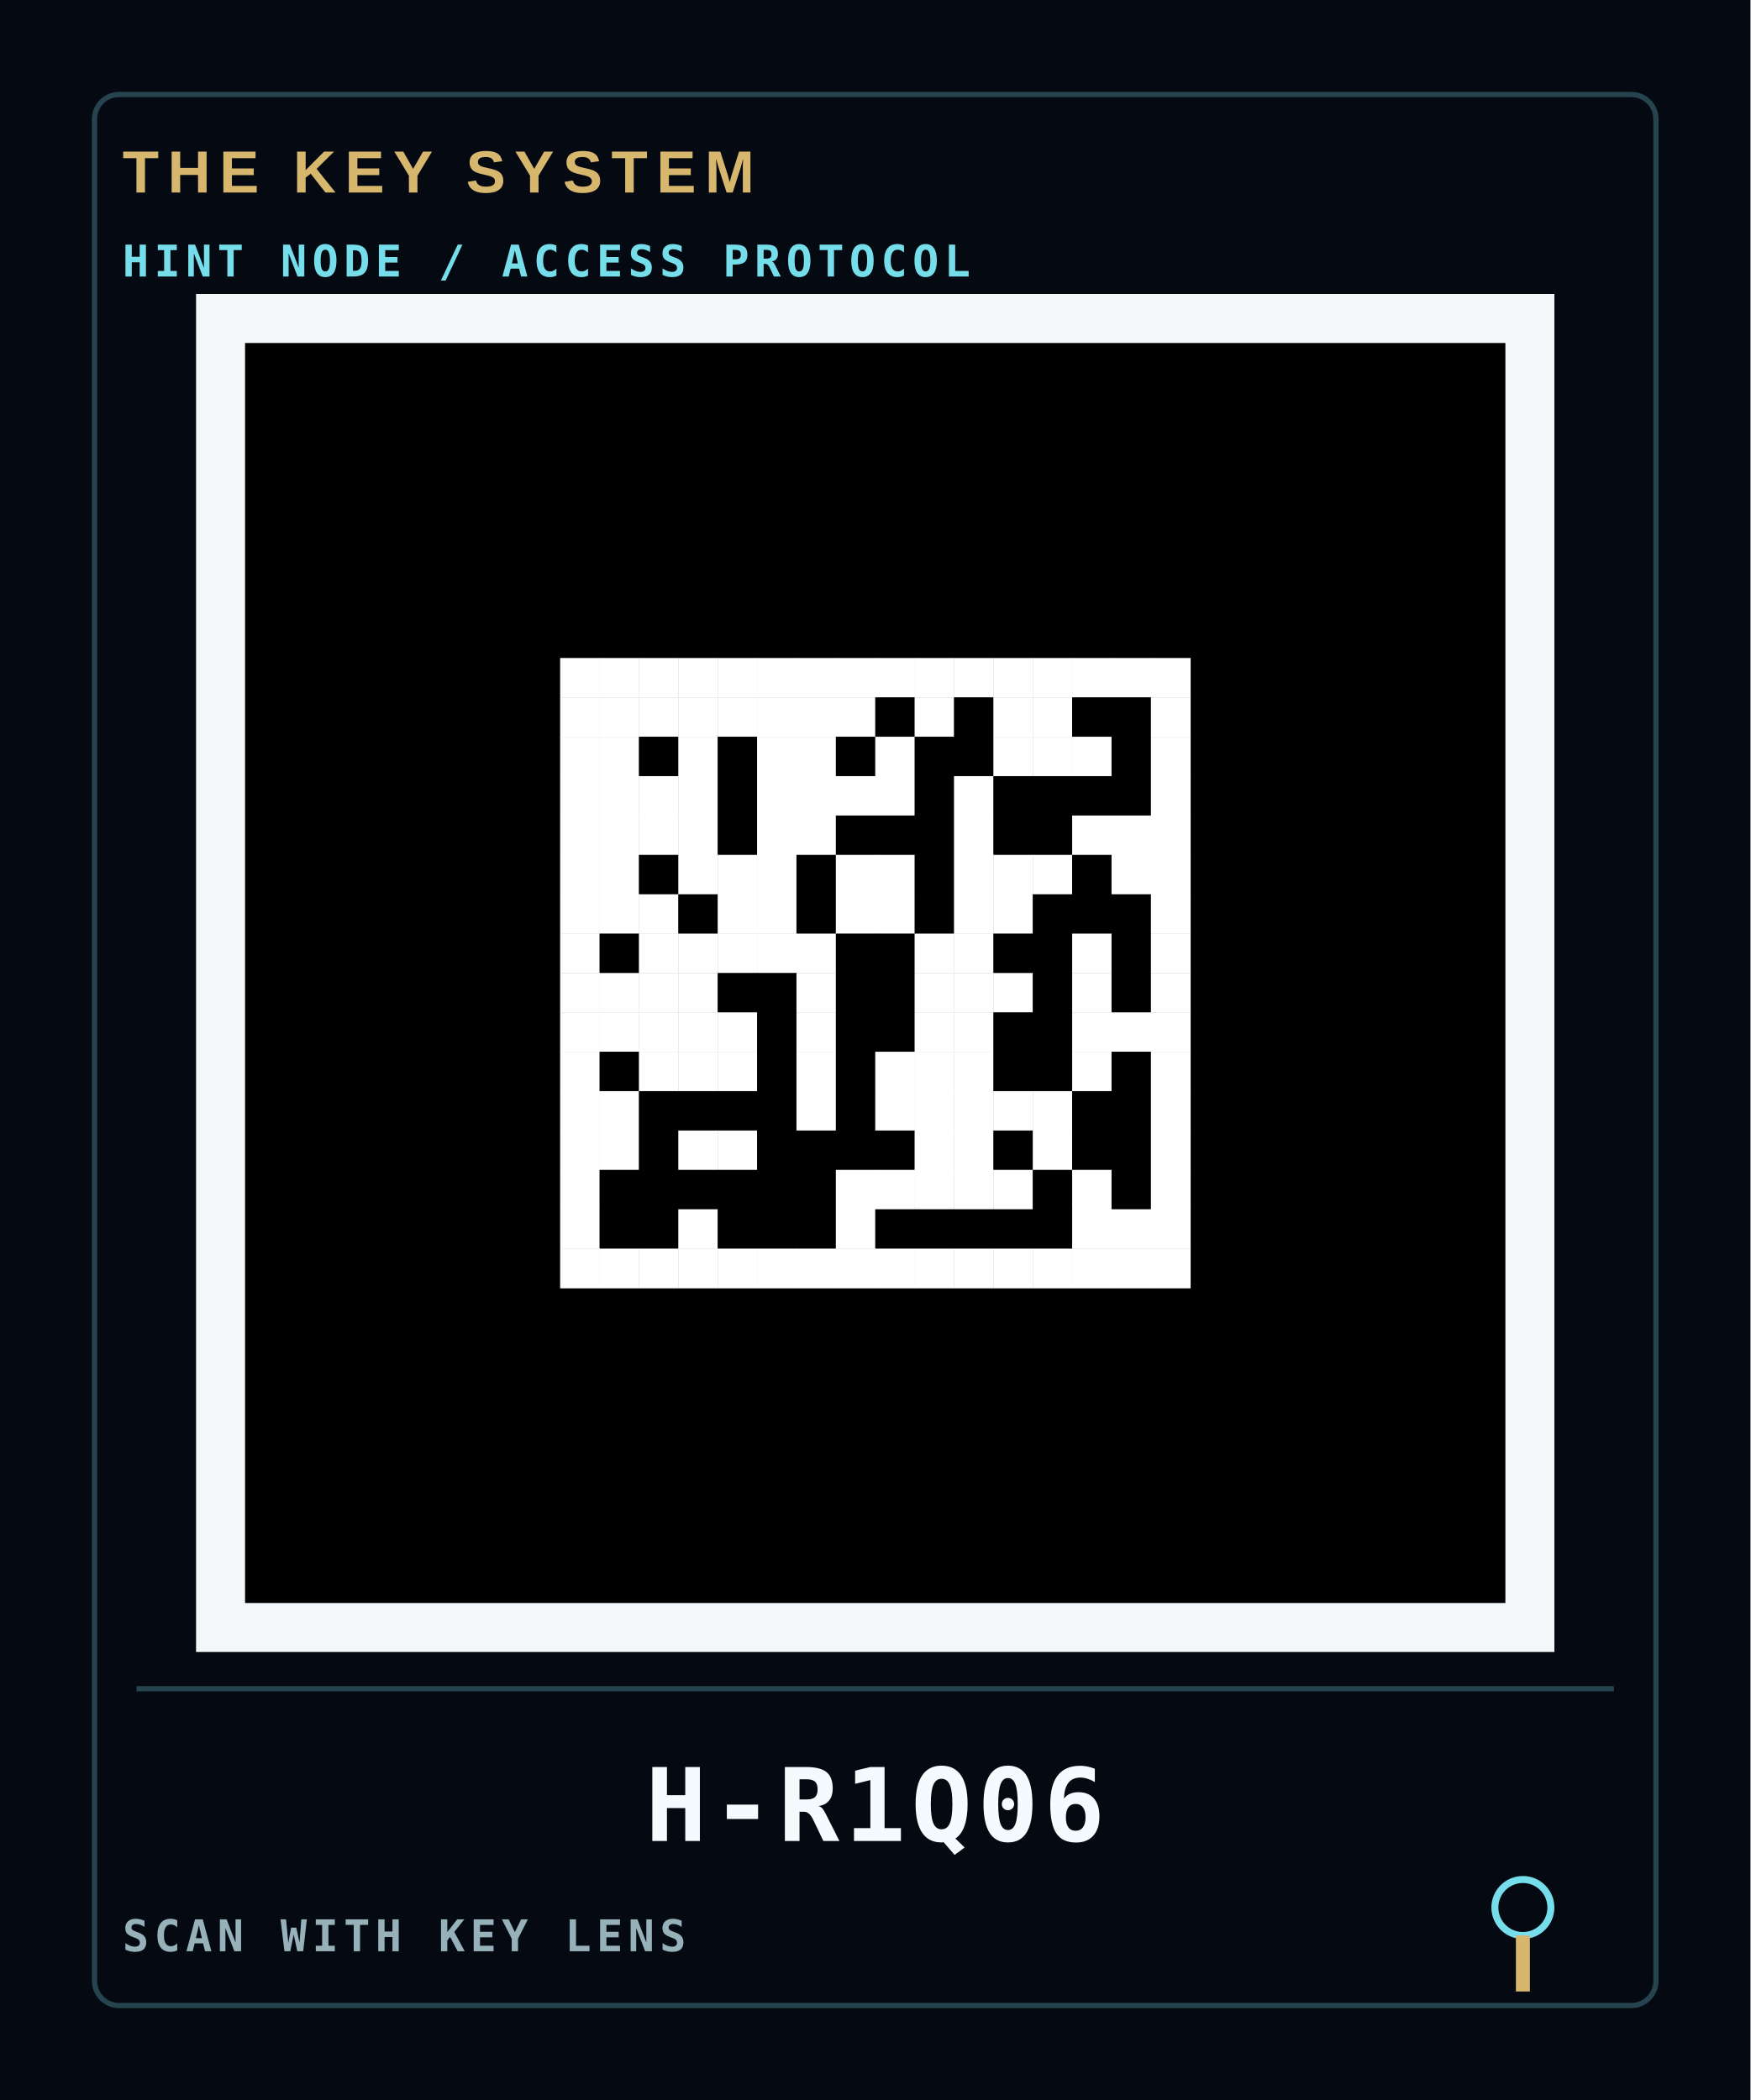
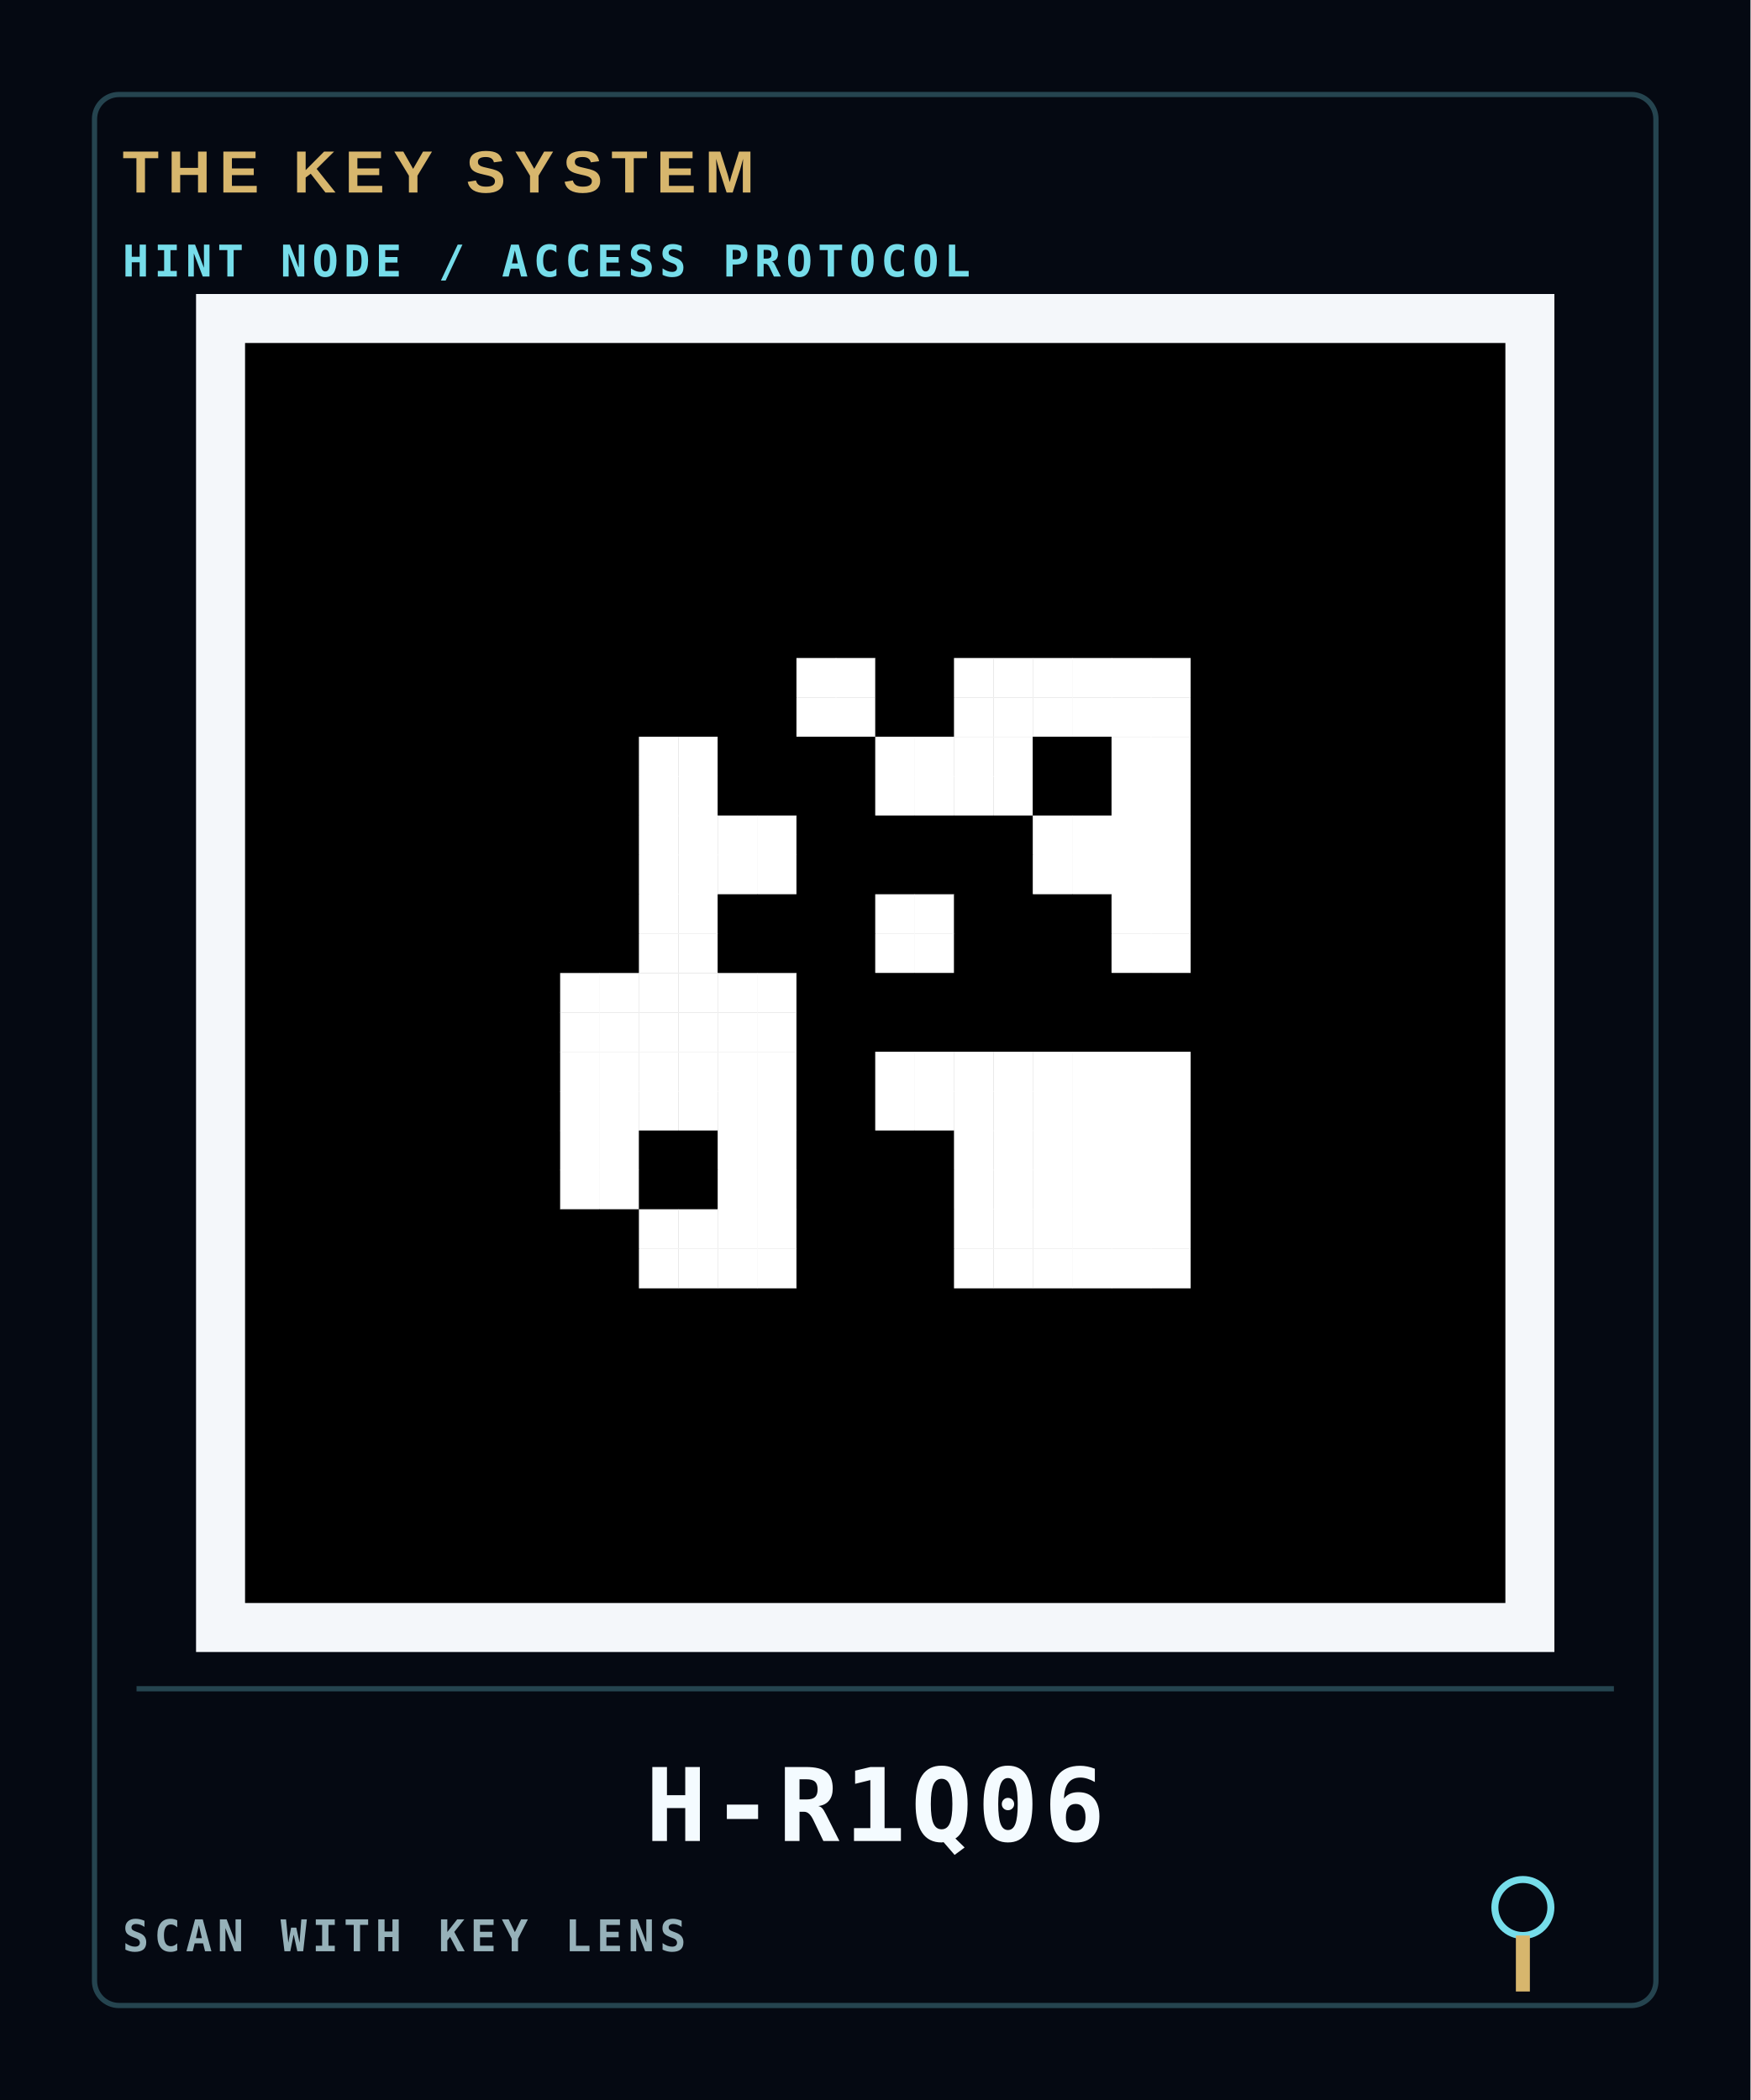
<svg xmlns="http://www.w3.org/2000/svg" width="1000" height="1200" viewBox="0 0 1000 1200">
  <rect width="1000" height="1200" fill="#050912" />
  <rect x="54" y="54" width="892" height="1092" rx="14" fill="none" stroke="#25444f" stroke-width="3" />
  <text x="70" y="110" fill="#d7b66d" font-family="Arial,sans-serif" font-size="34" font-weight="800" letter-spacing="5">THE KEY SYSTEM</text>
  <text x="70" y="158" fill="#76ddea" font-family="monospace" font-size="25" font-weight="700" letter-spacing="3">HINT NODE / ACCESS PROTOCOL</text>
  <rect x="112" y="168" width="776" height="776" fill="#f4f7fa" />
  <rect x="140" y="196" width="720" height="720" fill="#000" />
-   <rect x="320.000" y="376.000" width="22.700" height="22.700" fill="#ffffff" />
-   <rect x="342.500" y="376.000" width="22.700" height="22.700" fill="#ffffff" />
-   <rect x="365.000" y="376.000" width="22.700" height="22.700" fill="#ffffff" />
-   <rect x="387.500" y="376.000" width="22.700" height="22.700" fill="#ffffff" />
-   <rect x="410.000" y="376.000" width="22.700" height="22.700" fill="#ffffff" />
-   <rect x="432.500" y="376.000" width="22.700" height="22.700" fill="#ffffff" />
+   <rect x="320.000" y="376.000" width="22.700" height="22.700" fill="#000000" />
+   <rect x="342.500" y="376.000" width="22.700" height="22.700" fill="#000000" />
+   <rect x="365.000" y="376.000" width="22.700" height="22.700" fill="#000000" />
+   <rect x="387.500" y="376.000" width="22.700" height="22.700" fill="#000000" />
+   <rect x="410.000" y="376.000" width="22.700" height="22.700" fill="#000000" />
+   <rect x="432.500" y="376.000" width="22.700" height="22.700" fill="#000000" />
  <rect x="455.000" y="376.000" width="22.700" height="22.700" fill="#ffffff" />
  <rect x="477.500" y="376.000" width="22.700" height="22.700" fill="#ffffff" />
-   <rect x="500.000" y="376.000" width="22.700" height="22.700" fill="#ffffff" />
-   <rect x="522.500" y="376.000" width="22.700" height="22.700" fill="#ffffff" />
+   <rect x="500.000" y="376.000" width="22.700" height="22.700" fill="#000000" />
+   <rect x="522.500" y="376.000" width="22.700" height="22.700" fill="#000000" />
  <rect x="545.000" y="376.000" width="22.700" height="22.700" fill="#ffffff" />
  <rect x="567.500" y="376.000" width="22.700" height="22.700" fill="#ffffff" />
  <rect x="590.000" y="376.000" width="22.700" height="22.700" fill="#ffffff" />
  <rect x="612.500" y="376.000" width="22.700" height="22.700" fill="#ffffff" />
  <rect x="635.000" y="376.000" width="22.700" height="22.700" fill="#ffffff" />
  <rect x="657.500" y="376.000" width="22.700" height="22.700" fill="#ffffff" />
-   <rect x="320.000" y="398.500" width="22.700" height="22.700" fill="#ffffff" />
-   <rect x="342.500" y="398.500" width="22.700" height="22.700" fill="#ffffff" />
-   <rect x="365.000" y="398.500" width="22.700" height="22.700" fill="#ffffff" />
-   <rect x="387.500" y="398.500" width="22.700" height="22.700" fill="#ffffff" />
-   <rect x="410.000" y="398.500" width="22.700" height="22.700" fill="#ffffff" />
-   <rect x="432.500" y="398.500" width="22.700" height="22.700" fill="#ffffff" />
+   <rect x="320.000" y="398.500" width="22.700" height="22.700" fill="#000000" />
+   <rect x="342.500" y="398.500" width="22.700" height="22.700" fill="#000000" />
+   <rect x="365.000" y="398.500" width="22.700" height="22.700" fill="#000000" />
+   <rect x="387.500" y="398.500" width="22.700" height="22.700" fill="#000000" />
+   <rect x="410.000" y="398.500" width="22.700" height="22.700" fill="#000000" />
+   <rect x="432.500" y="398.500" width="22.700" height="22.700" fill="#000000" />
  <rect x="455.000" y="398.500" width="22.700" height="22.700" fill="#ffffff" />
  <rect x="477.500" y="398.500" width="22.700" height="22.700" fill="#ffffff" />
  <rect x="500.000" y="398.500" width="22.700" height="22.700" fill="#000000" />
-   <rect x="522.500" y="398.500" width="22.700" height="22.700" fill="#ffffff" />
-   <rect x="545.000" y="398.500" width="22.700" height="22.700" fill="#000000" />
+   <rect x="522.500" y="398.500" width="22.700" height="22.700" fill="#000000" />
+   <rect x="545.000" y="398.500" width="22.700" height="22.700" fill="#ffffff" />
  <rect x="567.500" y="398.500" width="22.700" height="22.700" fill="#ffffff" />
  <rect x="590.000" y="398.500" width="22.700" height="22.700" fill="#ffffff" />
-   <rect x="612.500" y="398.500" width="22.700" height="22.700" fill="#000000" />
-   <rect x="635.000" y="398.500" width="22.700" height="22.700" fill="#000000" />
+   <rect x="612.500" y="398.500" width="22.700" height="22.700" fill="#ffffff" />
+   <rect x="635.000" y="398.500" width="22.700" height="22.700" fill="#ffffff" />
  <rect x="657.500" y="398.500" width="22.700" height="22.700" fill="#ffffff" />
-   <rect x="320.000" y="421.000" width="22.700" height="22.700" fill="#ffffff" />
-   <rect x="342.500" y="421.000" width="22.700" height="22.700" fill="#ffffff" />
-   <rect x="365.000" y="421.000" width="22.700" height="22.700" fill="#000000" />
+   <rect x="320.000" y="421.000" width="22.700" height="22.700" fill="#000000" />
+   <rect x="342.500" y="421.000" width="22.700" height="22.700" fill="#000000" />
+   <rect x="365.000" y="421.000" width="22.700" height="22.700" fill="#ffffff" />
  <rect x="387.500" y="421.000" width="22.700" height="22.700" fill="#ffffff" />
  <rect x="410.000" y="421.000" width="22.700" height="22.700" fill="#000000" />
-   <rect x="432.500" y="421.000" width="22.700" height="22.700" fill="#ffffff" />
-   <rect x="455.000" y="421.000" width="22.700" height="22.700" fill="#ffffff" />
+   <rect x="432.500" y="421.000" width="22.700" height="22.700" fill="#000000" />
+   <rect x="455.000" y="421.000" width="22.700" height="22.700" fill="#000000" />
  <rect x="477.500" y="421.000" width="22.700" height="22.700" fill="#000000" />
  <rect x="500.000" y="421.000" width="22.700" height="22.700" fill="#ffffff" />
-   <rect x="522.500" y="421.000" width="22.700" height="22.700" fill="#000000" />
-   <rect x="545.000" y="421.000" width="22.700" height="22.700" fill="#000000" />
+   <rect x="522.500" y="421.000" width="22.700" height="22.700" fill="#ffffff" />
+   <rect x="545.000" y="421.000" width="22.700" height="22.700" fill="#ffffff" />
  <rect x="567.500" y="421.000" width="22.700" height="22.700" fill="#ffffff" />
-   <rect x="590.000" y="421.000" width="22.700" height="22.700" fill="#ffffff" />
-   <rect x="612.500" y="421.000" width="22.700" height="22.700" fill="#ffffff" />
-   <rect x="635.000" y="421.000" width="22.700" height="22.700" fill="#000000" />
+   <rect x="590.000" y="421.000" width="22.700" height="22.700" fill="#000000" />
+   <rect x="612.500" y="421.000" width="22.700" height="22.700" fill="#000000" />
+   <rect x="635.000" y="421.000" width="22.700" height="22.700" fill="#ffffff" />
  <rect x="657.500" y="421.000" width="22.700" height="22.700" fill="#ffffff" />
-   <rect x="320.000" y="443.500" width="22.700" height="22.700" fill="#ffffff" />
-   <rect x="342.500" y="443.500" width="22.700" height="22.700" fill="#ffffff" />
+   <rect x="320.000" y="443.500" width="22.700" height="22.700" fill="#000000" />
+   <rect x="342.500" y="443.500" width="22.700" height="22.700" fill="#000000" />
  <rect x="365.000" y="443.500" width="22.700" height="22.700" fill="#ffffff" />
  <rect x="387.500" y="443.500" width="22.700" height="22.700" fill="#ffffff" />
  <rect x="410.000" y="443.500" width="22.700" height="22.700" fill="#000000" />
-   <rect x="432.500" y="443.500" width="22.700" height="22.700" fill="#ffffff" />
-   <rect x="455.000" y="443.500" width="22.700" height="22.700" fill="#ffffff" />
-   <rect x="477.500" y="443.500" width="22.700" height="22.700" fill="#ffffff" />
+   <rect x="432.500" y="443.500" width="22.700" height="22.700" fill="#000000" />
+   <rect x="455.000" y="443.500" width="22.700" height="22.700" fill="#000000" />
+   <rect x="477.500" y="443.500" width="22.700" height="22.700" fill="#000000" />
  <rect x="500.000" y="443.500" width="22.700" height="22.700" fill="#ffffff" />
-   <rect x="522.500" y="443.500" width="22.700" height="22.700" fill="#000000" />
+   <rect x="522.500" y="443.500" width="22.700" height="22.700" fill="#ffffff" />
  <rect x="545.000" y="443.500" width="22.700" height="22.700" fill="#ffffff" />
-   <rect x="567.500" y="443.500" width="22.700" height="22.700" fill="#000000" />
+   <rect x="567.500" y="443.500" width="22.700" height="22.700" fill="#ffffff" />
  <rect x="590.000" y="443.500" width="22.700" height="22.700" fill="#000000" />
  <rect x="612.500" y="443.500" width="22.700" height="22.700" fill="#000000" />
-   <rect x="635.000" y="443.500" width="22.700" height="22.700" fill="#000000" />
+   <rect x="635.000" y="443.500" width="22.700" height="22.700" fill="#ffffff" />
  <rect x="657.500" y="443.500" width="22.700" height="22.700" fill="#ffffff" />
-   <rect x="320.000" y="466.000" width="22.700" height="22.700" fill="#ffffff" />
-   <rect x="342.500" y="466.000" width="22.700" height="22.700" fill="#ffffff" />
+   <rect x="320.000" y="466.000" width="22.700" height="22.700" fill="#000000" />
+   <rect x="342.500" y="466.000" width="22.700" height="22.700" fill="#000000" />
  <rect x="365.000" y="466.000" width="22.700" height="22.700" fill="#ffffff" />
  <rect x="387.500" y="466.000" width="22.700" height="22.700" fill="#ffffff" />
-   <rect x="410.000" y="466.000" width="22.700" height="22.700" fill="#000000" />
+   <rect x="410.000" y="466.000" width="22.700" height="22.700" fill="#ffffff" />
  <rect x="432.500" y="466.000" width="22.700" height="22.700" fill="#ffffff" />
-   <rect x="455.000" y="466.000" width="22.700" height="22.700" fill="#ffffff" />
+   <rect x="455.000" y="466.000" width="22.700" height="22.700" fill="#000000" />
  <rect x="477.500" y="466.000" width="22.700" height="22.700" fill="#000000" />
  <rect x="500.000" y="466.000" width="22.700" height="22.700" fill="#000000" />
  <rect x="522.500" y="466.000" width="22.700" height="22.700" fill="#000000" />
-   <rect x="545.000" y="466.000" width="22.700" height="22.700" fill="#ffffff" />
+   <rect x="545.000" y="466.000" width="22.700" height="22.700" fill="#000000" />
  <rect x="567.500" y="466.000" width="22.700" height="22.700" fill="#000000" />
-   <rect x="590.000" y="466.000" width="22.700" height="22.700" fill="#000000" />
+   <rect x="590.000" y="466.000" width="22.700" height="22.700" fill="#ffffff" />
  <rect x="612.500" y="466.000" width="22.700" height="22.700" fill="#ffffff" />
  <rect x="635.000" y="466.000" width="22.700" height="22.700" fill="#ffffff" />
  <rect x="657.500" y="466.000" width="22.700" height="22.700" fill="#ffffff" />
-   <rect x="320.000" y="488.500" width="22.700" height="22.700" fill="#ffffff" />
-   <rect x="342.500" y="488.500" width="22.700" height="22.700" fill="#ffffff" />
-   <rect x="365.000" y="488.500" width="22.700" height="22.700" fill="#000000" />
+   <rect x="320.000" y="488.500" width="22.700" height="22.700" fill="#000000" />
+   <rect x="342.500" y="488.500" width="22.700" height="22.700" fill="#000000" />
+   <rect x="365.000" y="488.500" width="22.700" height="22.700" fill="#ffffff" />
  <rect x="387.500" y="488.500" width="22.700" height="22.700" fill="#ffffff" />
  <rect x="410.000" y="488.500" width="22.700" height="22.700" fill="#ffffff" />
  <rect x="432.500" y="488.500" width="22.700" height="22.700" fill="#ffffff" />
  <rect x="455.000" y="488.500" width="22.700" height="22.700" fill="#000000" />
-   <rect x="477.500" y="488.500" width="22.700" height="22.700" fill="#ffffff" />
-   <rect x="500.000" y="488.500" width="22.700" height="22.700" fill="#ffffff" />
+   <rect x="477.500" y="488.500" width="22.700" height="22.700" fill="#000000" />
+   <rect x="500.000" y="488.500" width="22.700" height="22.700" fill="#000000" />
  <rect x="522.500" y="488.500" width="22.700" height="22.700" fill="#000000" />
-   <rect x="545.000" y="488.500" width="22.700" height="22.700" fill="#ffffff" />
-   <rect x="567.500" y="488.500" width="22.700" height="22.700" fill="#ffffff" />
+   <rect x="545.000" y="488.500" width="22.700" height="22.700" fill="#000000" />
+   <rect x="567.500" y="488.500" width="22.700" height="22.700" fill="#000000" />
  <rect x="590.000" y="488.500" width="22.700" height="22.700" fill="#ffffff" />
-   <rect x="612.500" y="488.500" width="22.700" height="22.700" fill="#000000" />
+   <rect x="612.500" y="488.500" width="22.700" height="22.700" fill="#ffffff" />
  <rect x="635.000" y="488.500" width="22.700" height="22.700" fill="#ffffff" />
  <rect x="657.500" y="488.500" width="22.700" height="22.700" fill="#ffffff" />
-   <rect x="320.000" y="511.000" width="22.700" height="22.700" fill="#ffffff" />
-   <rect x="342.500" y="511.000" width="22.700" height="22.700" fill="#ffffff" />
+   <rect x="320.000" y="511.000" width="22.700" height="22.700" fill="#000000" />
+   <rect x="342.500" y="511.000" width="22.700" height="22.700" fill="#000000" />
  <rect x="365.000" y="511.000" width="22.700" height="22.700" fill="#ffffff" />
-   <rect x="387.500" y="511.000" width="22.700" height="22.700" fill="#000000" />
-   <rect x="410.000" y="511.000" width="22.700" height="22.700" fill="#ffffff" />
-   <rect x="432.500" y="511.000" width="22.700" height="22.700" fill="#ffffff" />
+   <rect x="387.500" y="511.000" width="22.700" height="22.700" fill="#ffffff" />
+   <rect x="410.000" y="511.000" width="22.700" height="22.700" fill="#000000" />
+   <rect x="432.500" y="511.000" width="22.700" height="22.700" fill="#000000" />
  <rect x="455.000" y="511.000" width="22.700" height="22.700" fill="#000000" />
-   <rect x="477.500" y="511.000" width="22.700" height="22.700" fill="#ffffff" />
+   <rect x="477.500" y="511.000" width="22.700" height="22.700" fill="#000000" />
  <rect x="500.000" y="511.000" width="22.700" height="22.700" fill="#ffffff" />
-   <rect x="522.500" y="511.000" width="22.700" height="22.700" fill="#000000" />
-   <rect x="545.000" y="511.000" width="22.700" height="22.700" fill="#ffffff" />
-   <rect x="567.500" y="511.000" width="22.700" height="22.700" fill="#ffffff" />
+   <rect x="522.500" y="511.000" width="22.700" height="22.700" fill="#ffffff" />
+   <rect x="545.000" y="511.000" width="22.700" height="22.700" fill="#000000" />
+   <rect x="567.500" y="511.000" width="22.700" height="22.700" fill="#000000" />
  <rect x="590.000" y="511.000" width="22.700" height="22.700" fill="#000000" />
  <rect x="612.500" y="511.000" width="22.700" height="22.700" fill="#000000" />
-   <rect x="635.000" y="511.000" width="22.700" height="22.700" fill="#000000" />
+   <rect x="635.000" y="511.000" width="22.700" height="22.700" fill="#ffffff" />
  <rect x="657.500" y="511.000" width="22.700" height="22.700" fill="#ffffff" />
-   <rect x="320.000" y="533.500" width="22.700" height="22.700" fill="#ffffff" />
+   <rect x="320.000" y="533.500" width="22.700" height="22.700" fill="#000000" />
  <rect x="342.500" y="533.500" width="22.700" height="22.700" fill="#000000" />
  <rect x="365.000" y="533.500" width="22.700" height="22.700" fill="#ffffff" />
  <rect x="387.500" y="533.500" width="22.700" height="22.700" fill="#ffffff" />
-   <rect x="410.000" y="533.500" width="22.700" height="22.700" fill="#ffffff" />
-   <rect x="432.500" y="533.500" width="22.700" height="22.700" fill="#ffffff" />
-   <rect x="455.000" y="533.500" width="22.700" height="22.700" fill="#ffffff" />
+   <rect x="410.000" y="533.500" width="22.700" height="22.700" fill="#000000" />
+   <rect x="432.500" y="533.500" width="22.700" height="22.700" fill="#000000" />
+   <rect x="455.000" y="533.500" width="22.700" height="22.700" fill="#000000" />
  <rect x="477.500" y="533.500" width="22.700" height="22.700" fill="#000000" />
-   <rect x="500.000" y="533.500" width="22.700" height="22.700" fill="#000000" />
+   <rect x="500.000" y="533.500" width="22.700" height="22.700" fill="#ffffff" />
  <rect x="522.500" y="533.500" width="22.700" height="22.700" fill="#ffffff" />
-   <rect x="545.000" y="533.500" width="22.700" height="22.700" fill="#ffffff" />
+   <rect x="545.000" y="533.500" width="22.700" height="22.700" fill="#000000" />
  <rect x="567.500" y="533.500" width="22.700" height="22.700" fill="#000000" />
  <rect x="590.000" y="533.500" width="22.700" height="22.700" fill="#000000" />
-   <rect x="612.500" y="533.500" width="22.700" height="22.700" fill="#ffffff" />
-   <rect x="635.000" y="533.500" width="22.700" height="22.700" fill="#000000" />
+   <rect x="612.500" y="533.500" width="22.700" height="22.700" fill="#000000" />
+   <rect x="635.000" y="533.500" width="22.700" height="22.700" fill="#ffffff" />
  <rect x="657.500" y="533.500" width="22.700" height="22.700" fill="#ffffff" />
  <rect x="320.000" y="556.000" width="22.700" height="22.700" fill="#ffffff" />
  <rect x="342.500" y="556.000" width="22.700" height="22.700" fill="#ffffff" />
  <rect x="365.000" y="556.000" width="22.700" height="22.700" fill="#ffffff" />
  <rect x="387.500" y="556.000" width="22.700" height="22.700" fill="#ffffff" />
-   <rect x="410.000" y="556.000" width="22.700" height="22.700" fill="#000000" />
-   <rect x="432.500" y="556.000" width="22.700" height="22.700" fill="#000000" />
-   <rect x="455.000" y="556.000" width="22.700" height="22.700" fill="#ffffff" />
+   <rect x="410.000" y="556.000" width="22.700" height="22.700" fill="#ffffff" />
+   <rect x="432.500" y="556.000" width="22.700" height="22.700" fill="#ffffff" />
+   <rect x="455.000" y="556.000" width="22.700" height="22.700" fill="#000000" />
  <rect x="477.500" y="556.000" width="22.700" height="22.700" fill="#000000" />
  <rect x="500.000" y="556.000" width="22.700" height="22.700" fill="#000000" />
-   <rect x="522.500" y="556.000" width="22.700" height="22.700" fill="#ffffff" />
-   <rect x="545.000" y="556.000" width="22.700" height="22.700" fill="#ffffff" />
-   <rect x="567.500" y="556.000" width="22.700" height="22.700" fill="#ffffff" />
+   <rect x="522.500" y="556.000" width="22.700" height="22.700" fill="#000000" />
+   <rect x="545.000" y="556.000" width="22.700" height="22.700" fill="#000000" />
+   <rect x="567.500" y="556.000" width="22.700" height="22.700" fill="#000000" />
  <rect x="590.000" y="556.000" width="22.700" height="22.700" fill="#000000" />
-   <rect x="612.500" y="556.000" width="22.700" height="22.700" fill="#ffffff" />
+   <rect x="612.500" y="556.000" width="22.700" height="22.700" fill="#000000" />
  <rect x="635.000" y="556.000" width="22.700" height="22.700" fill="#000000" />
-   <rect x="657.500" y="556.000" width="22.700" height="22.700" fill="#ffffff" />
+   <rect x="657.500" y="556.000" width="22.700" height="22.700" fill="#000000" />
  <rect x="320.000" y="578.500" width="22.700" height="22.700" fill="#ffffff" />
  <rect x="342.500" y="578.500" width="22.700" height="22.700" fill="#ffffff" />
  <rect x="365.000" y="578.500" width="22.700" height="22.700" fill="#ffffff" />
  <rect x="387.500" y="578.500" width="22.700" height="22.700" fill="#ffffff" />
  <rect x="410.000" y="578.500" width="22.700" height="22.700" fill="#ffffff" />
-   <rect x="432.500" y="578.500" width="22.700" height="22.700" fill="#000000" />
-   <rect x="455.000" y="578.500" width="22.700" height="22.700" fill="#ffffff" />
+   <rect x="432.500" y="578.500" width="22.700" height="22.700" fill="#ffffff" />
+   <rect x="455.000" y="578.500" width="22.700" height="22.700" fill="#000000" />
  <rect x="477.500" y="578.500" width="22.700" height="22.700" fill="#000000" />
  <rect x="500.000" y="578.500" width="22.700" height="22.700" fill="#000000" />
-   <rect x="522.500" y="578.500" width="22.700" height="22.700" fill="#ffffff" />
-   <rect x="545.000" y="578.500" width="22.700" height="22.700" fill="#ffffff" />
+   <rect x="522.500" y="578.500" width="22.700" height="22.700" fill="#000000" />
+   <rect x="545.000" y="578.500" width="22.700" height="22.700" fill="#000000" />
  <rect x="567.500" y="578.500" width="22.700" height="22.700" fill="#000000" />
  <rect x="590.000" y="578.500" width="22.700" height="22.700" fill="#000000" />
-   <rect x="612.500" y="578.500" width="22.700" height="22.700" fill="#ffffff" />
-   <rect x="635.000" y="578.500" width="22.700" height="22.700" fill="#ffffff" />
-   <rect x="657.500" y="578.500" width="22.700" height="22.700" fill="#ffffff" />
+   <rect x="612.500" y="578.500" width="22.700" height="22.700" fill="#000000" />
+   <rect x="635.000" y="578.500" width="22.700" height="22.700" fill="#000000" />
+   <rect x="657.500" y="578.500" width="22.700" height="22.700" fill="#000000" />
  <rect x="320.000" y="601.000" width="22.700" height="22.700" fill="#ffffff" />
-   <rect x="342.500" y="601.000" width="22.700" height="22.700" fill="#000000" />
+   <rect x="342.500" y="601.000" width="22.700" height="22.700" fill="#ffffff" />
  <rect x="365.000" y="601.000" width="22.700" height="22.700" fill="#ffffff" />
  <rect x="387.500" y="601.000" width="22.700" height="22.700" fill="#ffffff" />
  <rect x="410.000" y="601.000" width="22.700" height="22.700" fill="#ffffff" />
-   <rect x="432.500" y="601.000" width="22.700" height="22.700" fill="#000000" />
-   <rect x="455.000" y="601.000" width="22.700" height="22.700" fill="#ffffff" />
+   <rect x="432.500" y="601.000" width="22.700" height="22.700" fill="#ffffff" />
+   <rect x="455.000" y="601.000" width="22.700" height="22.700" fill="#000000" />
  <rect x="477.500" y="601.000" width="22.700" height="22.700" fill="#000000" />
  <rect x="500.000" y="601.000" width="22.700" height="22.700" fill="#ffffff" />
  <rect x="522.500" y="601.000" width="22.700" height="22.700" fill="#ffffff" />
  <rect x="545.000" y="601.000" width="22.700" height="22.700" fill="#ffffff" />
-   <rect x="567.500" y="601.000" width="22.700" height="22.700" fill="#000000" />
-   <rect x="590.000" y="601.000" width="22.700" height="22.700" fill="#000000" />
+   <rect x="567.500" y="601.000" width="22.700" height="22.700" fill="#ffffff" />
+   <rect x="590.000" y="601.000" width="22.700" height="22.700" fill="#ffffff" />
  <rect x="612.500" y="601.000" width="22.700" height="22.700" fill="#ffffff" />
-   <rect x="635.000" y="601.000" width="22.700" height="22.700" fill="#000000" />
+   <rect x="635.000" y="601.000" width="22.700" height="22.700" fill="#ffffff" />
  <rect x="657.500" y="601.000" width="22.700" height="22.700" fill="#ffffff" />
  <rect x="320.000" y="623.500" width="22.700" height="22.700" fill="#ffffff" />
  <rect x="342.500" y="623.500" width="22.700" height="22.700" fill="#ffffff" />
-   <rect x="365.000" y="623.500" width="22.700" height="22.700" fill="#000000" />
-   <rect x="387.500" y="623.500" width="22.700" height="22.700" fill="#000000" />
-   <rect x="410.000" y="623.500" width="22.700" height="22.700" fill="#000000" />
-   <rect x="432.500" y="623.500" width="22.700" height="22.700" fill="#000000" />
-   <rect x="455.000" y="623.500" width="22.700" height="22.700" fill="#ffffff" />
+   <rect x="365.000" y="623.500" width="22.700" height="22.700" fill="#ffffff" />
+   <rect x="387.500" y="623.500" width="22.700" height="22.700" fill="#ffffff" />
+   <rect x="410.000" y="623.500" width="22.700" height="22.700" fill="#ffffff" />
+   <rect x="432.500" y="623.500" width="22.700" height="22.700" fill="#ffffff" />
+   <rect x="455.000" y="623.500" width="22.700" height="22.700" fill="#000000" />
  <rect x="477.500" y="623.500" width="22.700" height="22.700" fill="#000000" />
  <rect x="500.000" y="623.500" width="22.700" height="22.700" fill="#ffffff" />
  <rect x="522.500" y="623.500" width="22.700" height="22.700" fill="#ffffff" />
  <rect x="545.000" y="623.500" width="22.700" height="22.700" fill="#ffffff" />
  <rect x="567.500" y="623.500" width="22.700" height="22.700" fill="#ffffff" />
  <rect x="590.000" y="623.500" width="22.700" height="22.700" fill="#ffffff" />
-   <rect x="612.500" y="623.500" width="22.700" height="22.700" fill="#000000" />
-   <rect x="635.000" y="623.500" width="22.700" height="22.700" fill="#000000" />
+   <rect x="612.500" y="623.500" width="22.700" height="22.700" fill="#ffffff" />
+   <rect x="635.000" y="623.500" width="22.700" height="22.700" fill="#ffffff" />
  <rect x="657.500" y="623.500" width="22.700" height="22.700" fill="#ffffff" />
  <rect x="320.000" y="646.000" width="22.700" height="22.700" fill="#ffffff" />
  <rect x="342.500" y="646.000" width="22.700" height="22.700" fill="#ffffff" />
  <rect x="365.000" y="646.000" width="22.700" height="22.700" fill="#000000" />
-   <rect x="387.500" y="646.000" width="22.700" height="22.700" fill="#ffffff" />
+   <rect x="387.500" y="646.000" width="22.700" height="22.700" fill="#000000" />
  <rect x="410.000" y="646.000" width="22.700" height="22.700" fill="#ffffff" />
-   <rect x="432.500" y="646.000" width="22.700" height="22.700" fill="#000000" />
+   <rect x="432.500" y="646.000" width="22.700" height="22.700" fill="#ffffff" />
  <rect x="455.000" y="646.000" width="22.700" height="22.700" fill="#000000" />
  <rect x="477.500" y="646.000" width="22.700" height="22.700" fill="#000000" />
  <rect x="500.000" y="646.000" width="22.700" height="22.700" fill="#000000" />
-   <rect x="522.500" y="646.000" width="22.700" height="22.700" fill="#ffffff" />
+   <rect x="522.500" y="646.000" width="22.700" height="22.700" fill="#000000" />
  <rect x="545.000" y="646.000" width="22.700" height="22.700" fill="#ffffff" />
-   <rect x="567.500" y="646.000" width="22.700" height="22.700" fill="#000000" />
+   <rect x="567.500" y="646.000" width="22.700" height="22.700" fill="#ffffff" />
  <rect x="590.000" y="646.000" width="22.700" height="22.700" fill="#ffffff" />
-   <rect x="612.500" y="646.000" width="22.700" height="22.700" fill="#000000" />
-   <rect x="635.000" y="646.000" width="22.700" height="22.700" fill="#000000" />
+   <rect x="612.500" y="646.000" width="22.700" height="22.700" fill="#ffffff" />
+   <rect x="635.000" y="646.000" width="22.700" height="22.700" fill="#ffffff" />
  <rect x="657.500" y="646.000" width="22.700" height="22.700" fill="#ffffff" />
  <rect x="320.000" y="668.500" width="22.700" height="22.700" fill="#ffffff" />
-   <rect x="342.500" y="668.500" width="22.700" height="22.700" fill="#000000" />
+   <rect x="342.500" y="668.500" width="22.700" height="22.700" fill="#ffffff" />
  <rect x="365.000" y="668.500" width="22.700" height="22.700" fill="#000000" />
  <rect x="387.500" y="668.500" width="22.700" height="22.700" fill="#000000" />
-   <rect x="410.000" y="668.500" width="22.700" height="22.700" fill="#000000" />
-   <rect x="432.500" y="668.500" width="22.700" height="22.700" fill="#000000" />
+   <rect x="410.000" y="668.500" width="22.700" height="22.700" fill="#ffffff" />
+   <rect x="432.500" y="668.500" width="22.700" height="22.700" fill="#ffffff" />
  <rect x="455.000" y="668.500" width="22.700" height="22.700" fill="#000000" />
-   <rect x="477.500" y="668.500" width="22.700" height="22.700" fill="#ffffff" />
-   <rect x="500.000" y="668.500" width="22.700" height="22.700" fill="#ffffff" />
-   <rect x="522.500" y="668.500" width="22.700" height="22.700" fill="#ffffff" />
+   <rect x="477.500" y="668.500" width="22.700" height="22.700" fill="#000000" />
+   <rect x="500.000" y="668.500" width="22.700" height="22.700" fill="#000000" />
+   <rect x="522.500" y="668.500" width="22.700" height="22.700" fill="#000000" />
  <rect x="545.000" y="668.500" width="22.700" height="22.700" fill="#ffffff" />
  <rect x="567.500" y="668.500" width="22.700" height="22.700" fill="#ffffff" />
-   <rect x="590.000" y="668.500" width="22.700" height="22.700" fill="#000000" />
+   <rect x="590.000" y="668.500" width="22.700" height="22.700" fill="#ffffff" />
  <rect x="612.500" y="668.500" width="22.700" height="22.700" fill="#ffffff" />
-   <rect x="635.000" y="668.500" width="22.700" height="22.700" fill="#000000" />
+   <rect x="635.000" y="668.500" width="22.700" height="22.700" fill="#ffffff" />
  <rect x="657.500" y="668.500" width="22.700" height="22.700" fill="#ffffff" />
-   <rect x="320.000" y="691.000" width="22.700" height="22.700" fill="#ffffff" />
+   <rect x="320.000" y="691.000" width="22.700" height="22.700" fill="#000000" />
  <rect x="342.500" y="691.000" width="22.700" height="22.700" fill="#000000" />
-   <rect x="365.000" y="691.000" width="22.700" height="22.700" fill="#000000" />
+   <rect x="365.000" y="691.000" width="22.700" height="22.700" fill="#ffffff" />
  <rect x="387.500" y="691.000" width="22.700" height="22.700" fill="#ffffff" />
-   <rect x="410.000" y="691.000" width="22.700" height="22.700" fill="#000000" />
-   <rect x="432.500" y="691.000" width="22.700" height="22.700" fill="#000000" />
+   <rect x="410.000" y="691.000" width="22.700" height="22.700" fill="#ffffff" />
+   <rect x="432.500" y="691.000" width="22.700" height="22.700" fill="#ffffff" />
  <rect x="455.000" y="691.000" width="22.700" height="22.700" fill="#000000" />
-   <rect x="477.500" y="691.000" width="22.700" height="22.700" fill="#ffffff" />
+   <rect x="477.500" y="691.000" width="22.700" height="22.700" fill="#000000" />
  <rect x="500.000" y="691.000" width="22.700" height="22.700" fill="#000000" />
  <rect x="522.500" y="691.000" width="22.700" height="22.700" fill="#000000" />
-   <rect x="545.000" y="691.000" width="22.700" height="22.700" fill="#000000" />
-   <rect x="567.500" y="691.000" width="22.700" height="22.700" fill="#000000" />
-   <rect x="590.000" y="691.000" width="22.700" height="22.700" fill="#000000" />
+   <rect x="545.000" y="691.000" width="22.700" height="22.700" fill="#ffffff" />
+   <rect x="567.500" y="691.000" width="22.700" height="22.700" fill="#ffffff" />
+   <rect x="590.000" y="691.000" width="22.700" height="22.700" fill="#ffffff" />
  <rect x="612.500" y="691.000" width="22.700" height="22.700" fill="#ffffff" />
  <rect x="635.000" y="691.000" width="22.700" height="22.700" fill="#ffffff" />
  <rect x="657.500" y="691.000" width="22.700" height="22.700" fill="#ffffff" />
-   <rect x="320.000" y="713.500" width="22.700" height="22.700" fill="#ffffff" />
-   <rect x="342.500" y="713.500" width="22.700" height="22.700" fill="#ffffff" />
+   <rect x="320.000" y="713.500" width="22.700" height="22.700" fill="#000000" />
+   <rect x="342.500" y="713.500" width="22.700" height="22.700" fill="#000000" />
  <rect x="365.000" y="713.500" width="22.700" height="22.700" fill="#ffffff" />
  <rect x="387.500" y="713.500" width="22.700" height="22.700" fill="#ffffff" />
  <rect x="410.000" y="713.500" width="22.700" height="22.700" fill="#ffffff" />
  <rect x="432.500" y="713.500" width="22.700" height="22.700" fill="#ffffff" />
-   <rect x="455.000" y="713.500" width="22.700" height="22.700" fill="#ffffff" />
-   <rect x="477.500" y="713.500" width="22.700" height="22.700" fill="#ffffff" />
-   <rect x="500.000" y="713.500" width="22.700" height="22.700" fill="#ffffff" />
-   <rect x="522.500" y="713.500" width="22.700" height="22.700" fill="#ffffff" />
+   <rect x="455.000" y="713.500" width="22.700" height="22.700" fill="#000000" />
+   <rect x="477.500" y="713.500" width="22.700" height="22.700" fill="#000000" />
+   <rect x="500.000" y="713.500" width="22.700" height="22.700" fill="#000000" />
+   <rect x="522.500" y="713.500" width="22.700" height="22.700" fill="#000000" />
  <rect x="545.000" y="713.500" width="22.700" height="22.700" fill="#ffffff" />
  <rect x="567.500" y="713.500" width="22.700" height="22.700" fill="#ffffff" />
  <rect x="590.000" y="713.500" width="22.700" height="22.700" fill="#ffffff" />
  <rect x="612.500" y="713.500" width="22.700" height="22.700" fill="#ffffff" />
  <rect x="635.000" y="713.500" width="22.700" height="22.700" fill="#ffffff" />
  <rect x="657.500" y="713.500" width="22.700" height="22.700" fill="#ffffff" />
  <line x1="78" y1="965" x2="922" y2="965" stroke="#25444f" stroke-width="3" />
  <text x="500" y="1052" text-anchor="middle" fill="#f4fbff" font-family="monospace" font-size="58" font-weight="800" letter-spacing="3">H-R1Q06</text>
  <text x="70" y="1115" fill="#96b1b9" font-family="monospace" font-size="25" font-weight="700" letter-spacing="3">SCAN WITH KEY LENS</text>
  <circle cx="870" cy="1090" r="16" fill="none" stroke="#76ddea" stroke-width="4" />
  <path d="M870 1106v32" stroke="#d7b66d" stroke-width="8" />
</svg>
